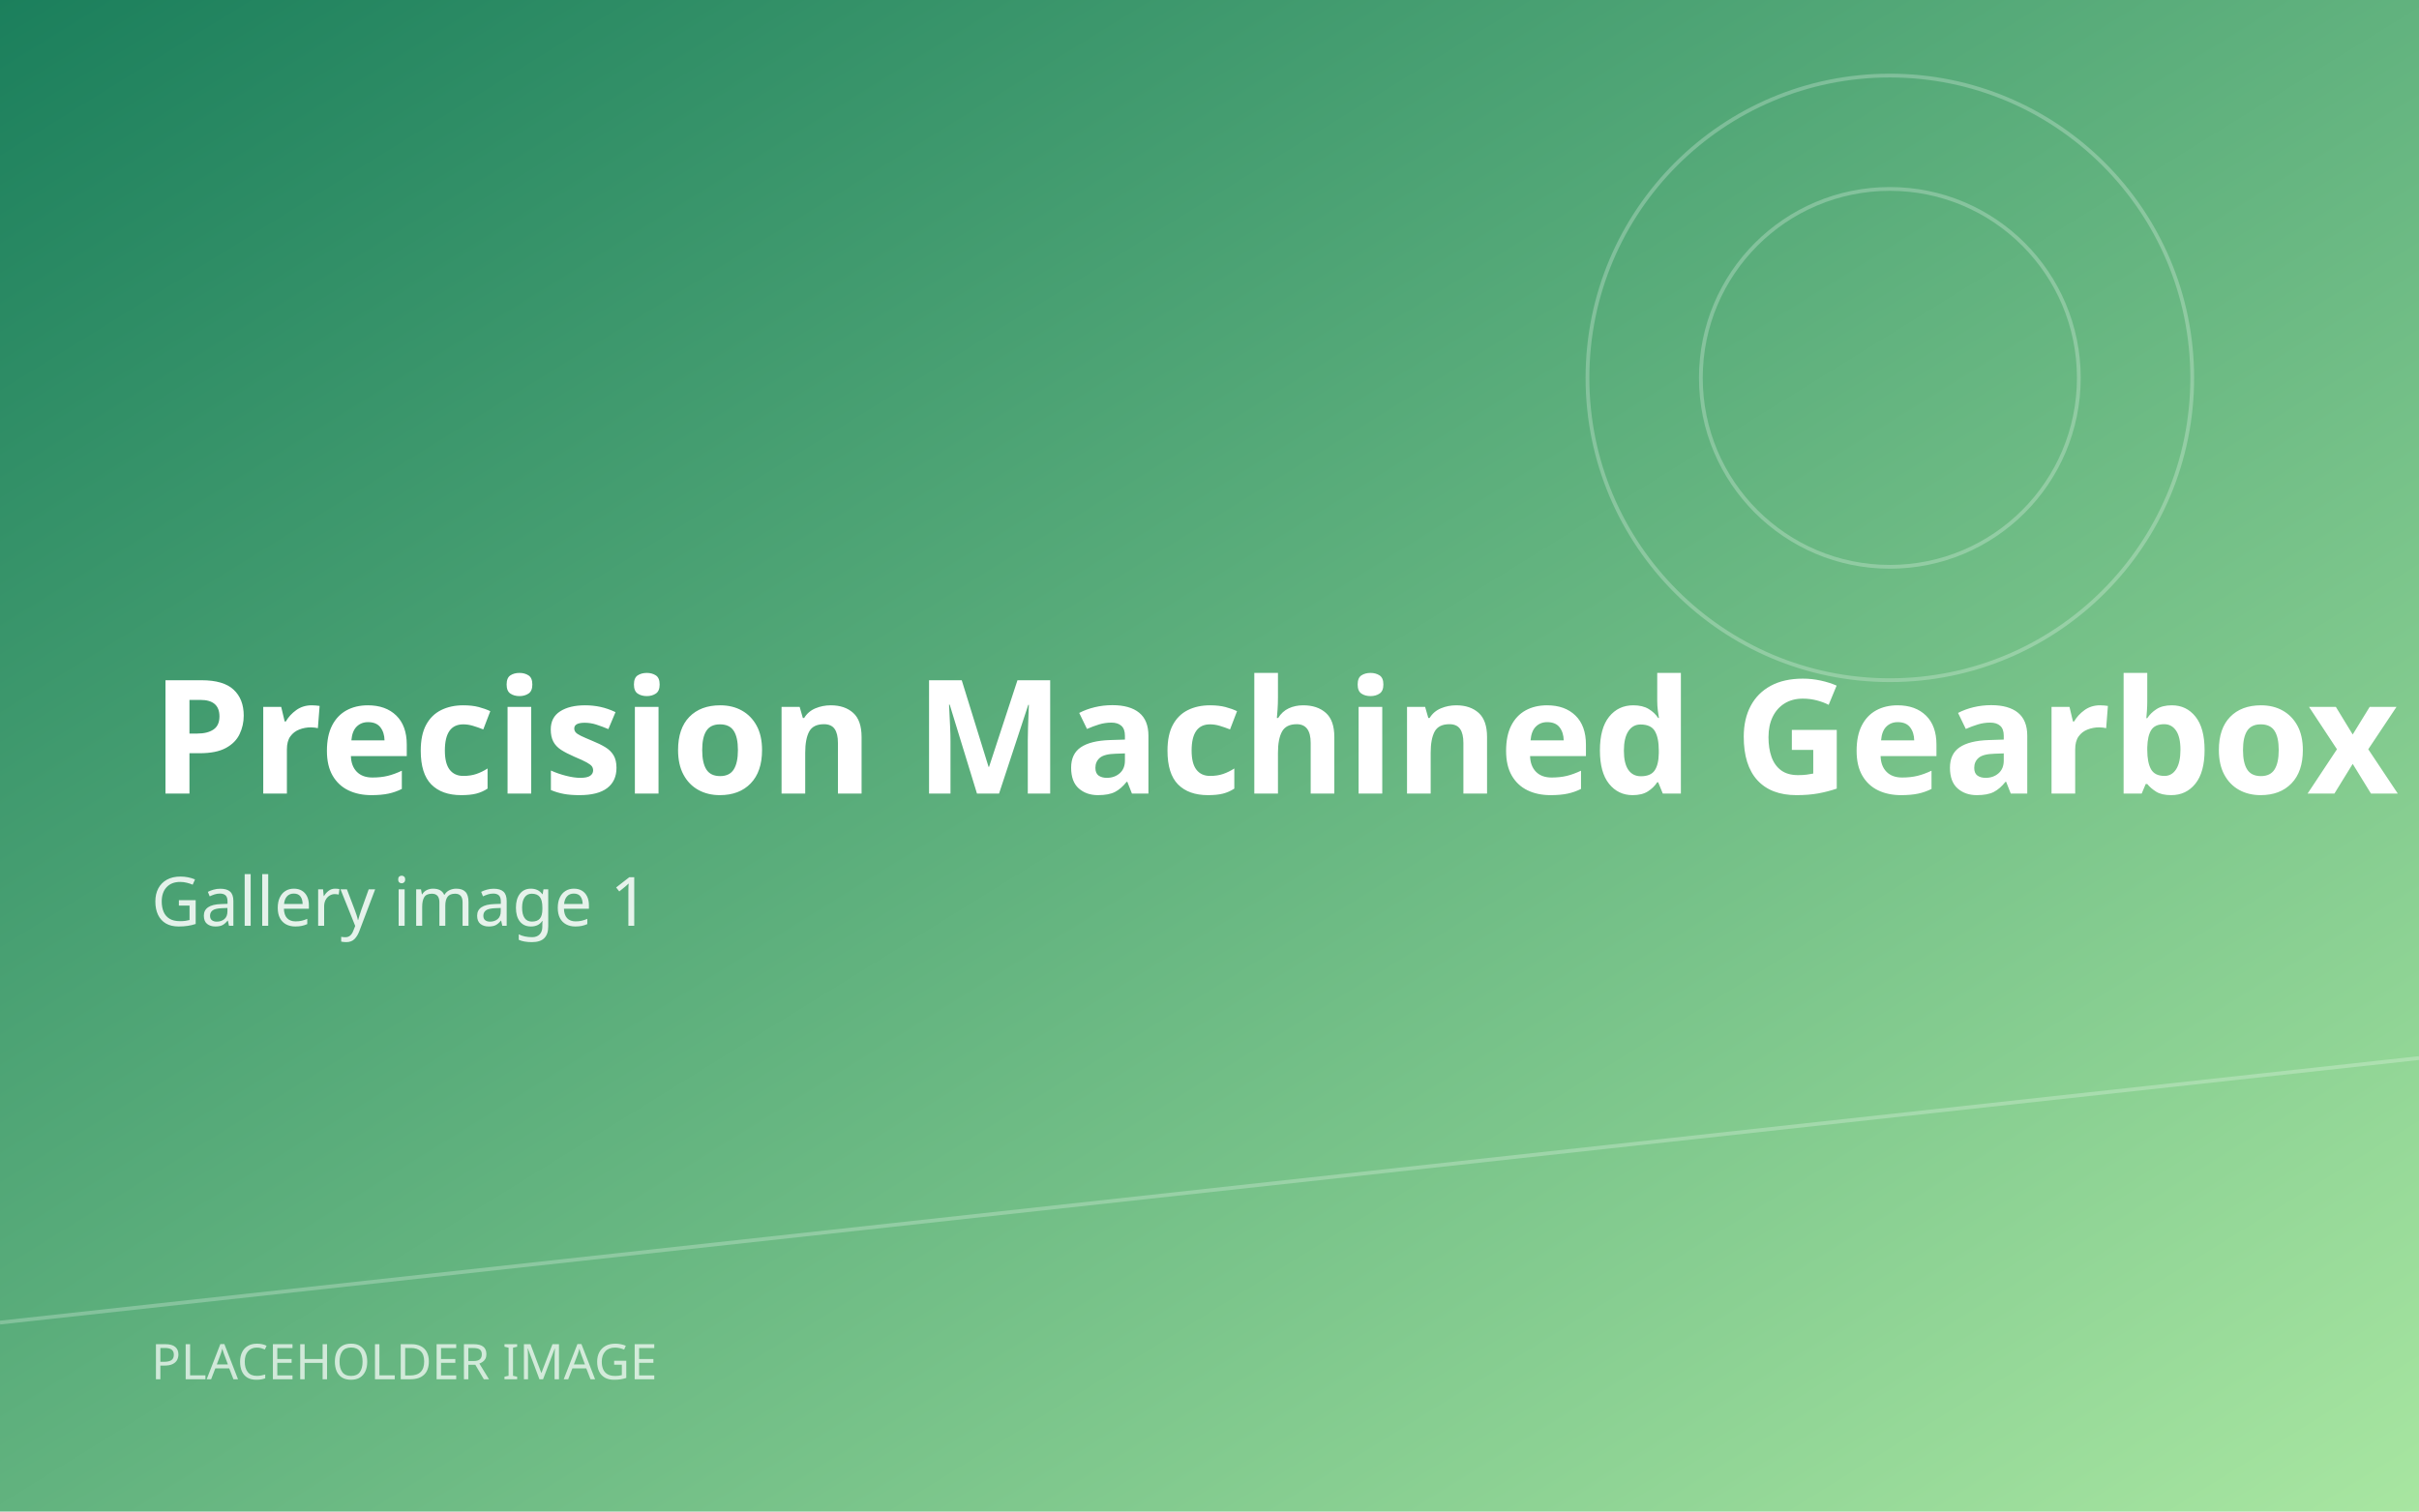
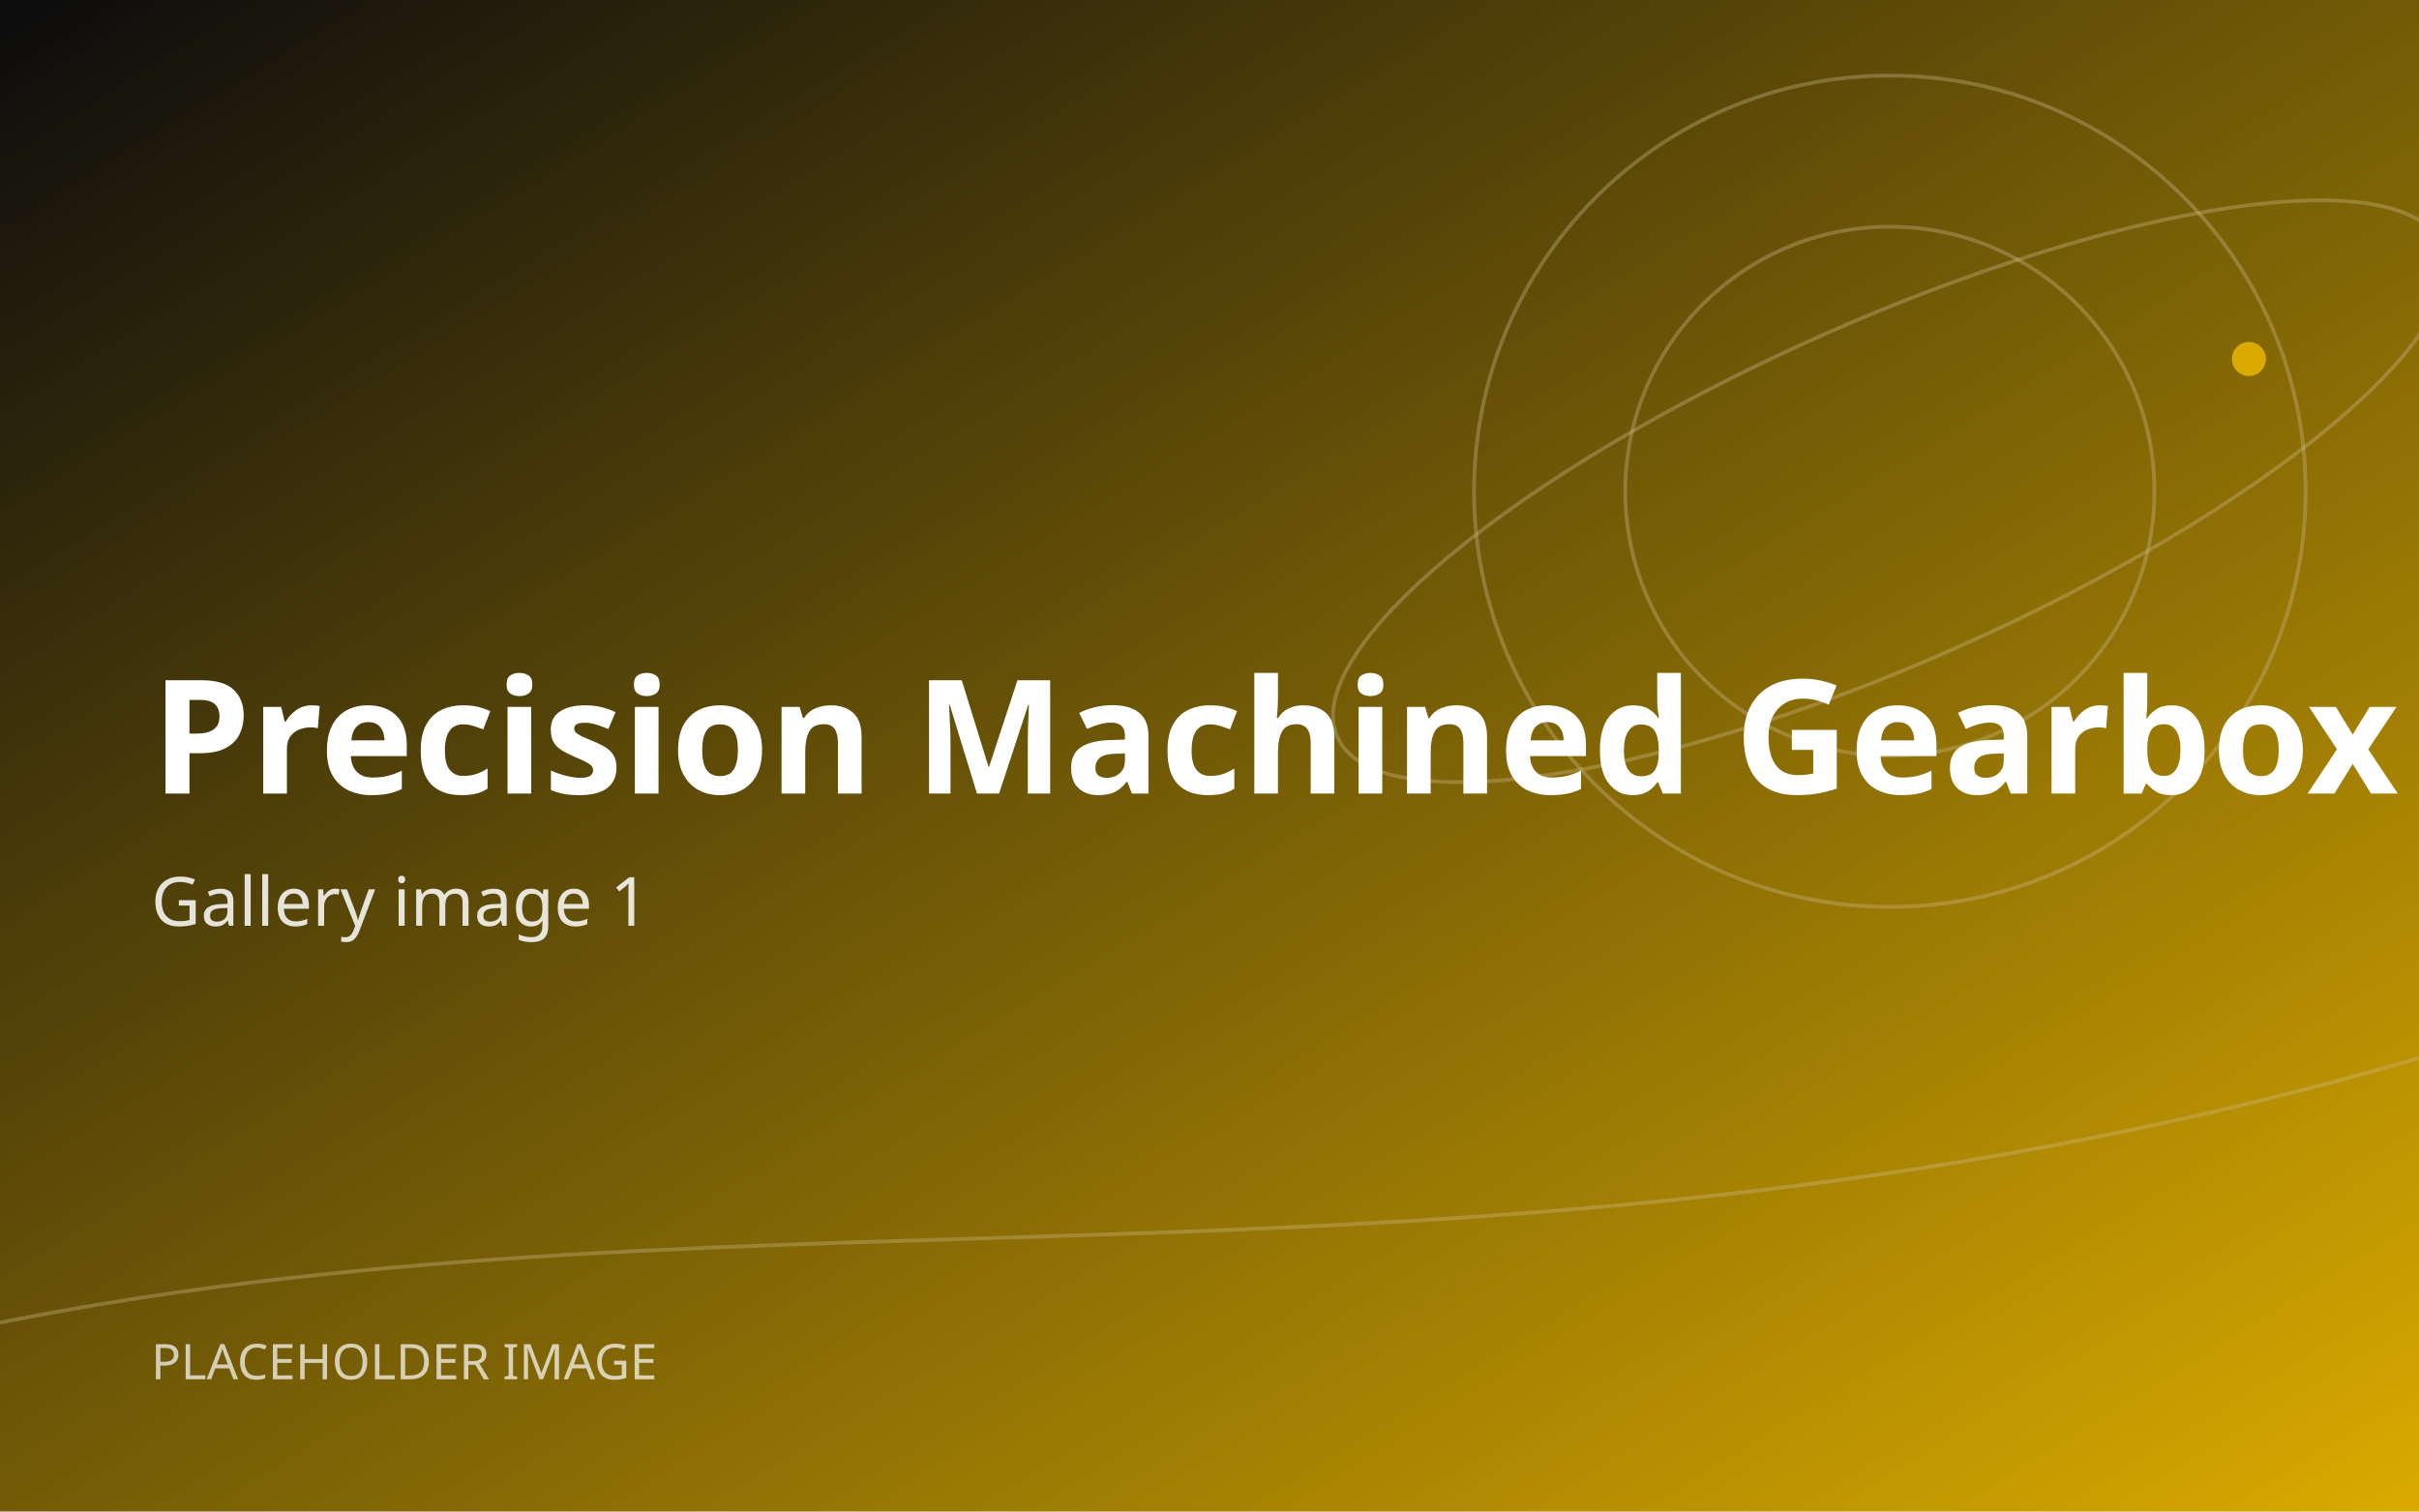
<svg xmlns="http://www.w3.org/2000/svg" viewBox="0 0 1280 800" width="1280" height="800">
  <defs>
    <linearGradient id="g" x1="0" y1="0" x2="1" y2="1">
-       <stop offset="0" stop-color="#1b7f5c" />
-       <stop offset="1" stop-color="#a8e6a1" />
+       <stop offset="0" stop-color="#0b0b0d" />
+       <stop offset="1" stop-color="#daaa00" />
    </linearGradient>
  </defs>
  <rect width="1280" height="800" fill="url(#g)" />
-   <g fill="none" stroke="#fff" stroke-opacity=".25" stroke-width="2">
-     <circle cx="1000" cy="200" r="160" />
-     <circle cx="1000" cy="200" r="100" />
-     <path d="M0 700 L1280 560" />
+   <g fill="none" stroke="#cfb991" stroke-opacity=".35" stroke-width="2">
+     <circle cx="1000" cy="260" r="220" />
+     <circle cx="1000" cy="260" r="140" />
+     <ellipse cx="1000" cy="260" rx="320" ry="90" transform="rotate(-24 1000 260)" />
+     <path d="M0 700 C 400 620 800 700 1280 560" />
  </g>
+   <circle cx="1190" cy="190" r="9" fill="#daaa00" />
  <text x="80" y="420" font-family="system-ui,sans-serif" font-size="84" font-weight="800" fill="#fff">Precision Machined Gearbox</text>
  <text x="80" y="490" font-family="system-ui,sans-serif" font-size="36" fill="#fff" fill-opacity=".85">Gallery image 1</text>
  <text x="80" y="730" font-family="system-ui,sans-serif" font-size="26" fill="#fff" fill-opacity=".7">PLACEHOLDER IMAGE</text>
</svg>
